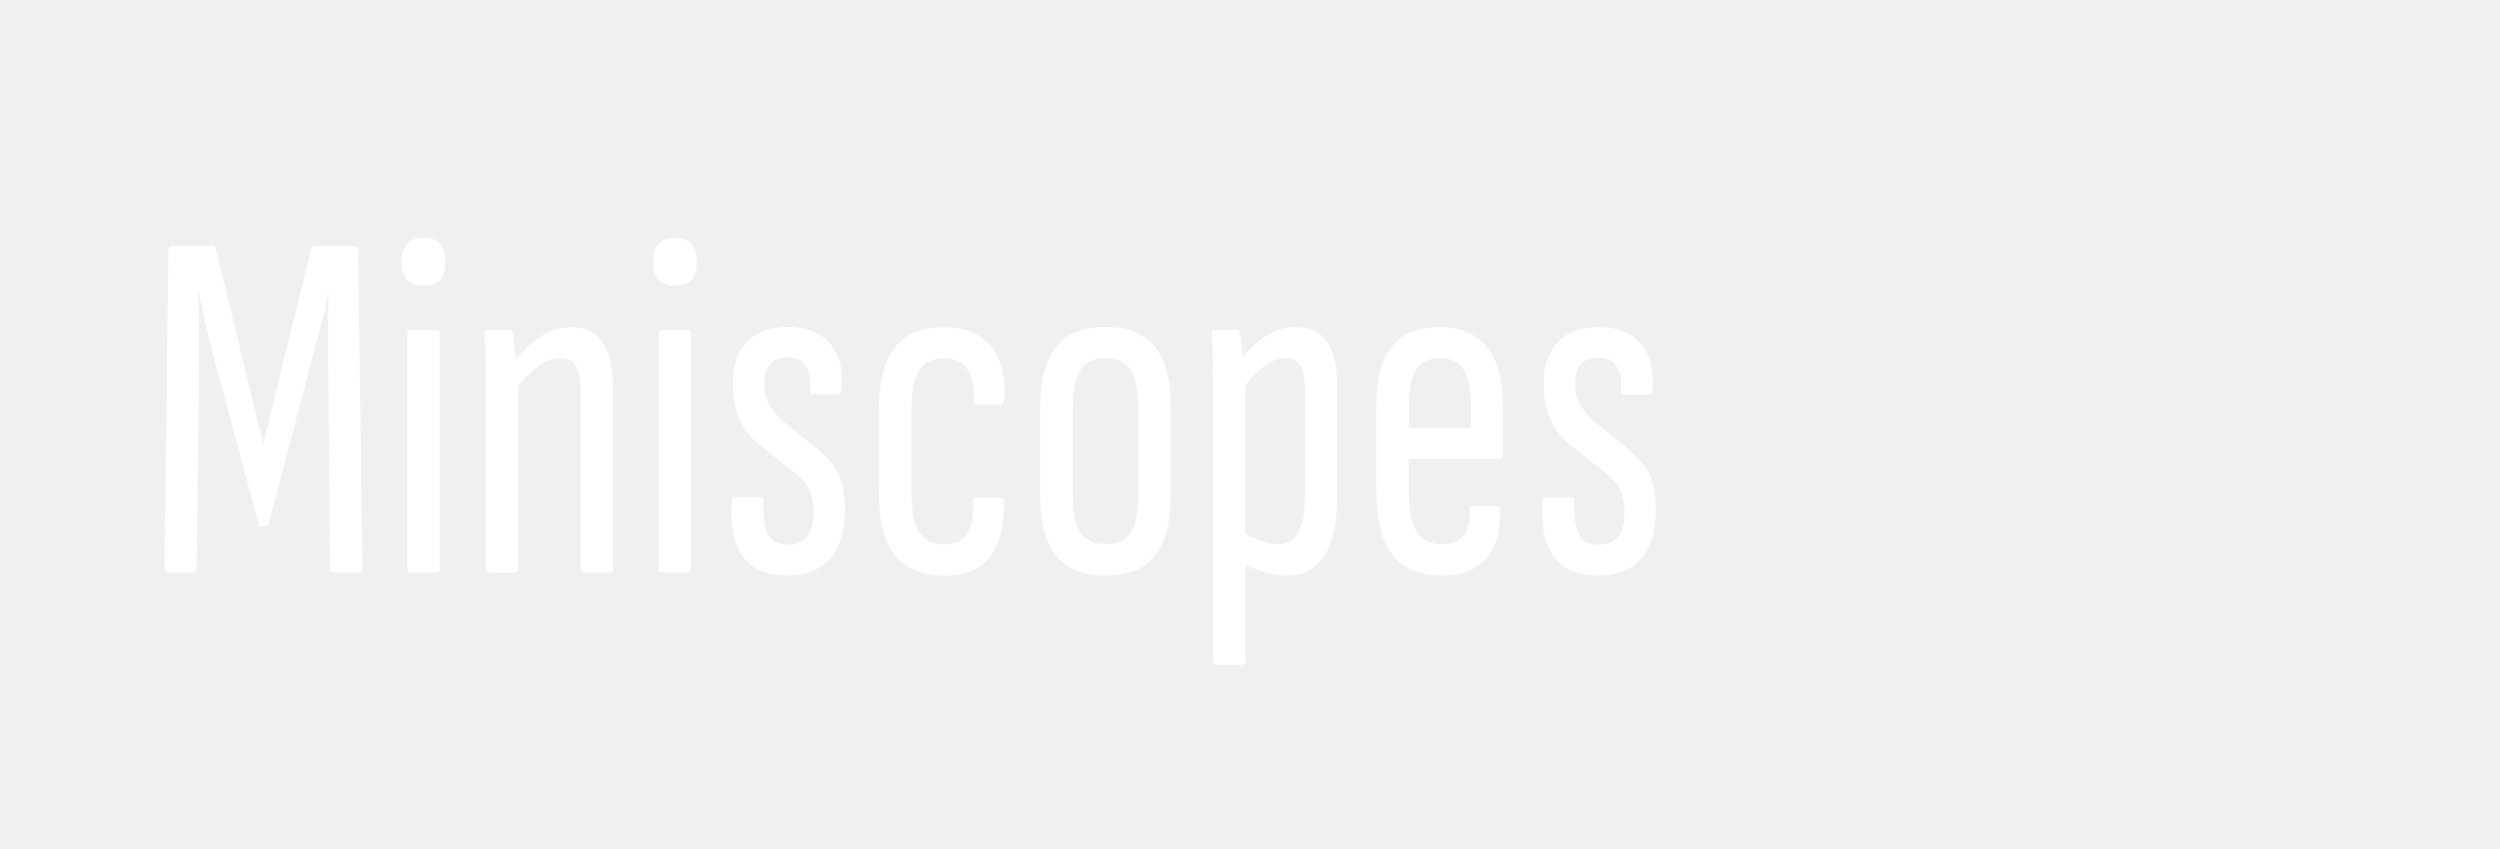
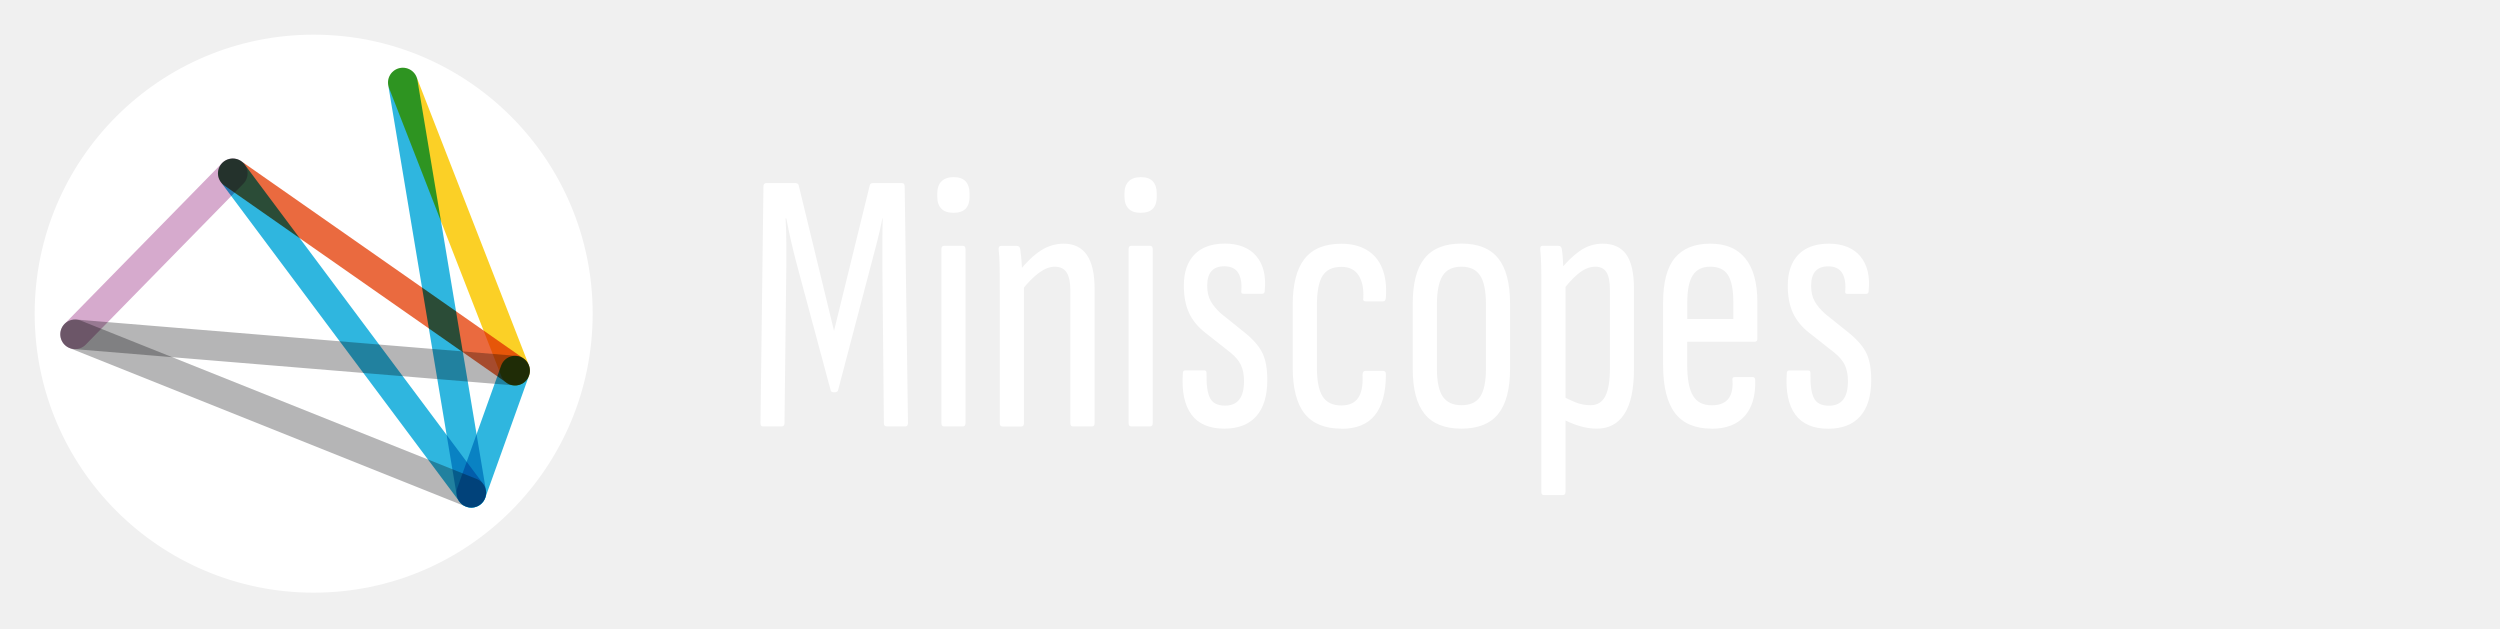
- <svg xmlns="http://www.w3.org/2000/svg" viewBox="0 0 225.58 76.549" version="1.1" id="svg19" width="225.58" height="76.549">
+ <svg xmlns="http://www.w3.org/2000/svg" viewBox="0 0 302.87 76.1" version="1.1" id="svg19">
  <defs id="defs1">
    <style id="style1">
      .cls-1 {
        stroke: #ea6a3f;
      }

      .cls-1, .cls-2, .cls-3, .cls-4, .cls-5 {
        fill: none;
        mix-blend-mode: multiply;
        stroke-linecap: round;
        stroke-miterlimit: 10;
        stroke-width: 3.59px;
      }

      .cls-2 {
        stroke: #2fb6df;
      }

      .cls-6 {
        isolation: isolate;
      }

      .cls-3 {
        stroke: #fbd026;
      }

      .cls-4 {
        stroke: #d6aacd;
      }

      .cls-7 {
        fill: #fff;
        stroke-width: 0px;
      }

      .cls-5 {
        stroke: #b5b5b6;
      }
    </style>
  </defs>
-   <g class="cls-6" id="g19" transform="translate(-77.29026)">
+   <g class="cls-6" id="g19">
    <g id="Miniscope">
      <g id="g12">
-         <path class="cls-7" d="m 92.4,51.66 c -0.18,0 -0.27,-0.13 -0.27,-0.41 l 0.36,-28.66 c 0,-0.27 0.12,-0.41 0.36,-0.41 h 3.51 c 0.24,0 0.38,0.11 0.41,0.31 l 4.27,17.59 4.32,-17.59 c 0.03,-0.21 0.17,-0.31 0.41,-0.31 h 3.51 c 0.21,0 0.32,0.14 0.32,0.41 l 0.4,28.66 c 0,0.27 -0.11,0.41 -0.31,0.41 h -2.25 c -0.24,0 -0.36,-0.13 -0.36,-0.41 l -0.18,-18.9 v -2.88 c 0,-1.05 0.01,-2.05 0.04,-3.02 h -0.04 c -0.18,0.93 -0.39,1.86 -0.63,2.79 -0.24,0.93 -0.48,1.85 -0.72,2.75 l -4,15.21 c -0.03,0.21 -0.17,0.32 -0.4,0.32 h -0.18 c -0.21,0 -0.33,-0.11 -0.36,-0.32 l -4.1,-15.25 c -0.24,-0.9 -0.46,-1.81 -0.67,-2.72 -0.21,-0.91 -0.41,-1.84 -0.58,-2.77 h -0.09 c 0.06,0.96 0.09,1.96 0.09,2.99 v 2.86 l -0.22,18.94 c 0,0.27 -0.11,0.41 -0.32,0.41 h -2.29 z" id="path1" />
-         <path class="cls-7" d="m 115.53,25.78 c -0.66,0 -1.16,-0.16 -1.48,-0.5 -0.33,-0.33 -0.5,-0.81 -0.5,-1.44 v -0.4 c 0,-0.63 0.16,-1.12 0.5,-1.46 0.33,-0.34 0.82,-0.52 1.48,-0.52 0.66,0 1.15,0.17 1.46,0.52 0.31,0.35 0.47,0.83 0.47,1.46 v 0.4 c 0,0.63 -0.16,1.11 -0.47,1.44 -0.32,0.33 -0.8,0.5 -1.46,0.5 z m -1.17,25.88 c -0.21,0 -0.31,-0.13 -0.31,-0.41 V 30.19 c 0,-0.27 0.1,-0.41 0.31,-0.41 h 2.29 c 0.21,0 0.32,0.14 0.32,0.41 v 21.06 c 0,0.27 -0.11,0.41 -0.32,0.41 z" id="path2" />
-         <path class="cls-7" d="m 121.43,51.66 c -0.21,0 -0.31,-0.13 -0.31,-0.41 V 35.19 c 0,-1.26 0,-2.29 -0.02,-3.08 -0.02,-0.79 -0.05,-1.4 -0.11,-1.82 -0.03,-0.33 0.06,-0.5 0.27,-0.5 h 1.93 c 0.24,0 0.38,0.14 0.41,0.41 0.09,0.57 0.16,1.29 0.2,2.16 0.05,0.87 0.07,1.53 0.07,1.98 l 0.18,0.27 v 16.65 c 0,0.27 -0.11,0.41 -0.32,0.41 h -2.29 z m 8.55,0 c -0.21,0 -0.31,-0.13 -0.31,-0.41 V 35.19 c 0,-0.99 -0.15,-1.72 -0.45,-2.18 -0.3,-0.46 -0.78,-0.7 -1.44,-0.7 -0.6,0 -1.24,0.25 -1.91,0.74 -0.67,0.49 -1.39,1.22 -2.14,2.18 l -0.22,-2.43 c 0.87,-1.08 1.73,-1.9 2.59,-2.45 0.85,-0.55 1.78,-0.83 2.77,-0.83 1.23,0 2.16,0.45 2.79,1.35 0.63,0.9 0.95,2.28 0.95,4.14 v 16.24 c 0,0.27 -0.11,0.41 -0.31,0.41 H 130 Z" id="path3" />
-         <path class="cls-7" d="m 138.21,25.78 c -0.66,0 -1.16,-0.16 -1.48,-0.5 -0.33,-0.33 -0.5,-0.81 -0.5,-1.44 v -0.4 c 0,-0.63 0.16,-1.12 0.5,-1.46 0.33,-0.34 0.82,-0.52 1.48,-0.52 0.66,0 1.15,0.17 1.46,0.52 0.31,0.35 0.47,0.83 0.47,1.46 v 0.4 c 0,0.63 -0.16,1.11 -0.47,1.44 -0.32,0.33 -0.8,0.5 -1.46,0.5 z m -1.17,25.88 c -0.21,0 -0.31,-0.13 -0.31,-0.41 V 30.19 c 0,-0.27 0.1,-0.41 0.31,-0.41 h 2.29 c 0.21,0 0.32,0.14 0.32,0.41 v 21.06 c 0,0.27 -0.11,0.41 -0.32,0.41 z" id="path4" />
-         <path class="cls-7" d="m 148.34,51.93 c -1.83,0 -3.17,-0.57 -4,-1.71 -0.84,-1.14 -1.19,-2.8 -1.04,-4.99 0,-0.24 0.1,-0.36 0.31,-0.36 h 2.29 c 0.18,0 0.27,0.11 0.27,0.31 -0.03,1.44 0.11,2.46 0.43,3.06 0.31,0.6 0.92,0.9 1.82,0.9 1.53,0 2.29,-0.99 2.29,-2.97 0,-0.78 -0.13,-1.43 -0.38,-1.96 -0.25,-0.52 -0.68,-1.03 -1.28,-1.51 l -2.97,-2.34 c -0.93,-0.72 -1.61,-1.54 -2.03,-2.45 -0.42,-0.91 -0.63,-2.02 -0.63,-3.31 0,-1.62 0.43,-2.87 1.28,-3.76 0.86,-0.88 2.09,-1.33 3.71,-1.33 1.62,0 2.95,0.51 3.8,1.53 0.85,1.02 1.19,2.42 1.01,4.19 0,0.24 -0.11,0.36 -0.31,0.36 h -2.25 c -0.06,0 -0.13,-0.01 -0.2,-0.04 -0.08,-0.03 -0.1,-0.16 -0.07,-0.41 0.06,-0.9 -0.08,-1.6 -0.4,-2.11 -0.33,-0.51 -0.89,-0.77 -1.67,-0.77 -1.38,0 -2.07,0.78 -2.07,2.34 0,0.75 0.14,1.38 0.43,1.89 0.28,0.51 0.71,1.02 1.28,1.53 l 2.92,2.34 c 1.02,0.84 1.72,1.67 2.09,2.47 0.38,0.81 0.56,1.88 0.56,3.2 0,1.92 -0.44,3.38 -1.33,4.39 -0.89,1 -2.18,1.51 -3.89,1.51 z" id="path5" />
+         <path class="cls-7" d="M92.4,51.66c-.18,0-.27-.13-.27-.41l.36-28.66c0-.27.12-.41.36-.41h3.51c.24,0,.38.11.41.31l4.27,17.59,4.32-17.59c.03-.21.17-.31.41-.31h3.51c.21,0,.32.14.32.41l.4,28.66c0,.27-.11.41-.31.41h-2.25c-.24,0-.36-.13-.36-.41l-.18-18.9v-2.88c0-1.05.01-2.05.04-3.02h-.04c-.18.93-.39,1.86-.63,2.79-.24.93-.48,1.85-.72,2.75l-4,15.21c-.03.21-.17.32-.4.32h-.18c-.21,0-.33-.11-.36-.32l-4.1-15.25c-.24-.9-.46-1.81-.67-2.72-.21-.91-.41-1.84-.58-2.77h-.09c.06.96.09,1.96.09,2.99v2.86l-.22,18.94c0,.27-.11.41-.32.41h-2.29Z" id="path1" />
+         <path class="cls-7" d="M115.53,25.78c-.66,0-1.16-.16-1.48-.5-.33-.33-.5-.81-.5-1.44v-.4c0-.63.16-1.12.5-1.46.33-.34.82-.52,1.48-.52s1.15.17,1.46.52c.31.35.47.83.47,1.46v.4c0,.63-.16,1.11-.47,1.44-.32.33-.8.5-1.46.5ZM114.36,51.66c-.21,0-.31-.13-.31-.41v-21.06c0-.27.1-.41.31-.41h2.29c.21,0,.32.14.32.41v21.06c0,.27-.11.41-.32.41h-2.29Z" id="path2" />
+         <path class="cls-7" d="M121.43,51.66c-.21,0-.31-.13-.31-.41v-16.06c0-1.26,0-2.29-.02-3.08-.02-.79-.05-1.4-.11-1.82-.03-.33.06-.5.27-.5h1.93c.24,0,.38.14.41.41.09.57.16,1.29.2,2.16.05.87.07,1.53.07,1.98l.18.27v16.65c0,.27-.11.41-.32.41h-2.29ZM129.98,51.66c-.21,0-.31-.13-.31-.41v-16.06c0-.99-.15-1.72-.45-2.18-.3-.46-.78-.7-1.44-.7-.6,0-1.24.25-1.91.74s-1.39,1.22-2.14,2.18l-.22-2.43c.87-1.08,1.73-1.9,2.59-2.45.85-.55,1.78-.83,2.77-.83,1.23,0,2.16.45,2.79,1.35.63.9.95,2.28.95,4.14v16.24c0,.27-.11.41-.31.41h-2.3Z" id="path3" />
+         <path class="cls-7" d="M138.21,25.78c-.66,0-1.16-.16-1.48-.5-.33-.33-.5-.81-.5-1.44v-.4c0-.63.16-1.12.5-1.46.33-.34.82-.52,1.48-.52s1.15.17,1.46.52c.31.35.47.83.47,1.46v.4c0,.63-.16,1.11-.47,1.44-.32.33-.8.5-1.46.5ZM137.04,51.66c-.21,0-.31-.13-.31-.41v-21.06c0-.27.1-.41.31-.41h2.29c.21,0,.32.14.32.41v21.06c0,.27-.11.41-.32.41h-2.29Z" id="path4" />
+         <path class="cls-7" d="M148.34,51.93c-1.83,0-3.17-.57-4-1.71-.84-1.14-1.19-2.8-1.04-4.99,0-.24.1-.36.31-.36h2.29c.18,0,.27.11.27.31-.03,1.44.11,2.46.43,3.06.31.6.92.9,1.82.9,1.53,0,2.29-.99,2.29-2.97,0-.78-.13-1.43-.38-1.96-.25-.52-.68-1.03-1.28-1.51l-2.97-2.34c-.93-.72-1.61-1.54-2.03-2.45s-.63-2.02-.63-3.31c0-1.62.43-2.87,1.28-3.76.86-.88,2.09-1.33,3.71-1.33s2.95.51,3.8,1.53c.85,1.02,1.19,2.42,1.01,4.19,0,.24-.11.36-.31.36h-2.25c-.06,0-.13-.01-.2-.04-.08-.03-.1-.16-.07-.41.06-.9-.08-1.6-.4-2.11-.33-.51-.89-.77-1.67-.77-1.38,0-2.07.78-2.07,2.34,0,.75.14,1.38.43,1.89.28.51.71,1.02,1.28,1.53l2.92,2.34c1.02.84,1.72,1.67,2.09,2.47.38.81.56,1.88.56,3.2,0,1.92-.44,3.38-1.33,4.39-.89,1-2.18,1.51-3.89,1.51Z" id="path5" />
        <path class="cls-7" d="m 221.504,51.94 c -1.83,0 -3.17,-0.57 -4,-1.71 -0.84,-1.14 -1.19,-2.8 -1.04,-4.99 0,-0.24 0.1,-0.36 0.31,-0.36 h 2.29 c 0.18,0 0.27,0.11 0.27,0.31 -0.03,1.44 0.11,2.46 0.43,3.06 0.31,0.6 0.92,0.9 1.82,0.9 1.53,0 2.29,-0.99 2.29,-2.97 0,-0.78 -0.13,-1.43 -0.38,-1.96 -0.25,-0.52 -0.68,-1.03 -1.28,-1.51 l -2.97,-2.34 c -0.93,-0.72 -1.61,-1.54 -2.03,-2.45 -0.42,-0.91 -0.63,-2.02 -0.63,-3.31 0,-1.62 0.43,-2.87 1.28,-3.76 0.86,-0.88 2.09,-1.33 3.71,-1.33 1.62,0 2.95,0.51 3.8,1.53 0.85,1.02 1.19,2.42 1.01,4.19 0,0.24 -0.11,0.36 -0.31,0.36 h -2.25 c -0.06,0 -0.13,-0.01 -0.2,-0.04 -0.08,-0.03 -0.1,-0.16 -0.07,-0.41 0.06,-0.9 -0.08,-1.6 -0.4,-2.11 -0.33,-0.51 -0.89,-0.77 -1.67,-0.77 -1.38,0 -2.07,0.78 -2.07,2.34 0,0.75 0.14,1.38 0.43,1.89 0.28,0.51 0.71,1.02 1.28,1.53 l 2.92,2.34 c 1.02,0.84 1.72,1.67 2.09,2.47 0.38,0.81 0.56,1.88 0.56,3.2 0,1.92 -0.44,3.38 -1.33,4.39 -0.89,1 -2.18,1.51 -3.89,1.51 z" id="path5-8" style="fill:#ffffff;stroke-width:0px" />
-         <path class="cls-7" d="m 162.51,51.93 c -2.01,0 -3.5,-0.61 -4.46,-1.82 -0.96,-1.21 -1.44,-3.08 -1.44,-5.6 v -7.6 c 0,-2.49 0.48,-4.34 1.44,-5.56 0.96,-1.22 2.44,-1.82 4.46,-1.82 1.23,0 2.26,0.26 3.1,0.77 0.84,0.51 1.46,1.25 1.84,2.21 0.39,0.96 0.54,2.11 0.45,3.46 0,0.36 -0.12,0.54 -0.36,0.54 h -2.11 c -0.12,0 -0.2,-0.04 -0.25,-0.11 -0.04,-0.07 -0.05,-0.17 -0.02,-0.29 0.06,-1.17 -0.13,-2.09 -0.58,-2.77 -0.45,-0.68 -1.14,-1.01 -2.07,-1.01 -1.05,0 -1.81,0.35 -2.27,1.06 -0.46,0.71 -0.7,1.91 -0.7,3.62 v 7.47 c 0,1.65 0.23,2.83 0.7,3.56 0.46,0.72 1.22,1.08 2.27,1.08 0.93,0 1.6,-0.3 2.02,-0.9 0.42,-0.6 0.6,-1.53 0.54,-2.79 0,-0.33 0.12,-0.5 0.36,-0.5 h 2.11 c 0.24,0 0.36,0.13 0.36,0.41 0,2.19 -0.44,3.84 -1.33,4.95 -0.89,1.11 -2.24,1.66 -4.07,1.66 z" id="path6" />
-         <path class="cls-7" d="m 177.05,51.93 c -2.01,0 -3.5,-0.59 -4.46,-1.78 -0.96,-1.18 -1.44,-3.01 -1.44,-5.47 V 36.8 c 0,-2.49 0.48,-4.33 1.44,-5.51 0.96,-1.19 2.44,-1.78 4.46,-1.78 2.02,0 3.49,0.59 4.45,1.78 0.96,1.19 1.44,3.02 1.44,5.51 v 7.88 c 0,2.46 -0.48,4.28 -1.44,5.47 -0.96,1.19 -2.45,1.78 -4.45,1.78 z m 0,-2.84 c 1.05,0 1.81,-0.34 2.27,-1.03 0.46,-0.69 0.7,-1.83 0.7,-3.42 V 36.9 c 0,-1.62 -0.23,-2.79 -0.7,-3.51 -0.47,-0.72 -1.22,-1.08 -2.27,-1.08 -1.05,0 -1.81,0.36 -2.27,1.08 -0.46,0.72 -0.7,1.89 -0.7,3.51 v 7.74 c 0,1.59 0.24,2.73 0.72,3.42 0.48,0.69 1.23,1.03 2.25,1.03 z" id="path7" />
-         <path class="cls-7" d="m 187.04,59.98 c -0.21,0 -0.31,-0.13 -0.31,-0.41 V 34.82 c 0,-1.08 0,-1.99 -0.02,-2.72 -0.02,-0.73 -0.05,-1.36 -0.11,-1.87 -0.03,-0.3 0.06,-0.45 0.27,-0.45 h 1.93 c 0.24,0 0.38,0.14 0.41,0.41 0.06,0.3 0.1,0.73 0.13,1.28 0.03,0.56 0.06,1.12 0.09,1.69 l 0.23,1.08 v 25.33 c 0,0.27 -0.11,0.41 -0.32,0.41 h -2.29 z m 6.43,-8.05 c -0.75,0 -1.5,-0.12 -2.25,-0.36 -0.75,-0.24 -1.41,-0.52 -1.98,-0.86 l -0.04,-2.75 c 0.51,0.27 1.06,0.53 1.64,0.77 0.58,0.24 1.21,0.36 1.87,0.36 0.78,0 1.37,-0.35 1.75,-1.06 0.38,-0.71 0.58,-1.85 0.58,-3.44 v -9.4 c 0,-1.05 -0.14,-1.79 -0.43,-2.23 -0.29,-0.43 -0.73,-0.65 -1.33,-0.65 -0.72,0 -1.43,0.3 -2.14,0.9 -0.71,0.6 -1.4,1.38 -2.09,2.34 l -0.23,-2.61 c 0.84,-1.08 1.69,-1.92 2.54,-2.52 0.85,-0.6 1.79,-0.9 2.81,-0.9 1.26,0 2.21,0.43 2.83,1.28 0.62,0.85 0.95,2.23 0.95,4.12 v 9.77 c 0,2.43 -0.38,4.25 -1.15,5.44 -0.77,1.2 -1.88,1.8 -3.35,1.8 z" id="path8" />
-         <path class="cls-7" d="m 207.38,51.93 c -2.01,0 -3.5,-0.63 -4.46,-1.89 -0.96,-1.26 -1.44,-3.21 -1.44,-5.85 v -7.51 c 0,-2.49 0.48,-4.3 1.44,-5.45 0.96,-1.14 2.38,-1.71 4.27,-1.71 1.89,0 3.28,0.59 4.25,1.78 0.97,1.19 1.46,2.95 1.46,5.29 v 4.45 c 0,0.24 -0.11,0.36 -0.31,0.36 h -8.19 v 2.75 c 0,1.74 0.23,3 0.7,3.78 0.46,0.78 1.22,1.17 2.27,1.17 0.9,0 1.56,-0.25 1.98,-0.74 0.42,-0.5 0.6,-1.24 0.54,-2.23 -0.06,-0.3 0.03,-0.45 0.27,-0.45 h 2.16 c 0.21,0 0.32,0.12 0.32,0.36 0.06,1.89 -0.37,3.35 -1.28,4.37 -0.92,1.02 -2.24,1.53 -3.98,1.53 z m -2.97,-13.28 h 5.58 v -2.02 c 0,-1.53 -0.22,-2.63 -0.65,-3.31 -0.44,-0.68 -1.15,-1.01 -2.14,-1.01 -0.99,0 -1.67,0.35 -2.12,1.04 -0.45,0.69 -0.67,1.79 -0.67,3.29 v 2.02 z" id="path9" />
+         <path class="cls-7" d="M162.51,51.93c-2.01,0-3.5-.61-4.46-1.82-.96-1.21-1.44-3.08-1.44-5.6v-7.6c0-2.49.48-4.34,1.44-5.56.96-1.22,2.44-1.82,4.46-1.82,1.23,0,2.26.26,3.1.77.84.51,1.46,1.25,1.84,2.21.39.96.54,2.11.45,3.46,0,.36-.12.54-.36.54h-2.11c-.12,0-.2-.04-.25-.11-.04-.07-.05-.17-.02-.29.06-1.17-.13-2.09-.58-2.77-.45-.68-1.14-1.01-2.07-1.01-1.05,0-1.81.35-2.27,1.06-.46.71-.7,1.91-.7,3.62v7.47c0,1.65.23,2.83.7,3.56.46.72,1.22,1.08,2.27,1.08.93,0,1.6-.3,2.02-.9.42-.6.6-1.53.54-2.79,0-.33.12-.5.36-.5h2.11c.24,0,.36.13.36.41,0,2.19-.44,3.84-1.33,4.95-.89,1.11-2.24,1.66-4.07,1.66Z" id="path6" />
+         <path class="cls-7" d="M177.05,51.93c-2.01,0-3.5-.59-4.46-1.78-.96-1.18-1.44-3.01-1.44-5.47v-7.88c0-2.49.48-4.33,1.44-5.51.96-1.19,2.44-1.78,4.46-1.78s3.49.59,4.45,1.78,1.44,3.02,1.44,5.51v7.88c0,2.46-.48,4.28-1.44,5.47-.96,1.19-2.45,1.78-4.45,1.78ZM177.05,49.09c1.05,0,1.81-.34,2.27-1.03.46-.69.7-1.83.7-3.42v-7.74c0-1.62-.23-2.79-.7-3.51-.47-.72-1.22-1.08-2.27-1.08s-1.81.36-2.27,1.08-.7,1.89-.7,3.51v7.74c0,1.59.24,2.73.72,3.42.48.69,1.23,1.03,2.25,1.03Z" id="path7" />
+         <path class="cls-7" d="M187.04,59.98c-.21,0-.31-.13-.31-.41v-24.75c0-1.08,0-1.99-.02-2.72-.02-.73-.05-1.36-.11-1.87-.03-.3.06-.45.27-.45h1.93c.24,0,.38.14.41.41.06.3.1.73.13,1.28.03.56.06,1.12.09,1.69l.23,1.08v25.33c0,.27-.11.41-.32.41h-2.29ZM193.47,51.93c-.75,0-1.5-.12-2.25-.36-.75-.24-1.41-.52-1.98-.86l-.04-2.75c.51.27,1.06.53,1.64.77s1.21.36,1.87.36c.78,0,1.37-.35,1.75-1.06s.58-1.85.58-3.44v-9.4c0-1.05-.14-1.79-.43-2.23-.29-.43-.73-.65-1.33-.65-.72,0-1.43.3-2.14.9-.71.6-1.4,1.38-2.09,2.34l-.23-2.61c.84-1.08,1.69-1.92,2.54-2.52.85-.6,1.79-.9,2.81-.9,1.26,0,2.21.43,2.83,1.28s.95,2.23.95,4.12v9.77c0,2.43-.38,4.25-1.15,5.44-.77,1.2-1.88,1.8-3.35,1.8Z" id="path8" />
+         <path class="cls-7" d="M207.38,51.93c-2.01,0-3.5-.63-4.46-1.89-.96-1.26-1.44-3.21-1.44-5.85v-7.51c0-2.49.48-4.3,1.44-5.45.96-1.14,2.38-1.71,4.27-1.71s3.28.59,4.25,1.78c.97,1.19,1.46,2.95,1.46,5.29v4.45c0,.24-.11.36-.31.36h-8.19v2.75c0,1.74.23,3,.7,3.78.46.78,1.22,1.17,2.27,1.17.9,0,1.56-.25,1.98-.74.42-.5.6-1.24.54-2.23-.06-.3.03-.45.27-.45h2.16c.21,0,.32.12.32.36.06,1.89-.37,3.35-1.28,4.37-.92,1.02-2.24,1.53-3.98,1.53ZM204.41,38.65h5.58v-2.02c0-1.53-.22-2.63-.65-3.31-.44-.68-1.15-1.01-2.14-1.01s-1.67.35-2.12,1.04c-.45.69-.67,1.79-.67,3.29v2.02Z" id="path9" />
      </g>
+     </g>
+     <g id="Circle">
+       <circle class="cls-7" cx="38" cy="38" r="33.8" id="circle12" />
+     </g>
+     <g id="Logo">
+       <line class="cls-2" x1="48.8" y1="10" x2="57.1" y2="59.7" id="line12" />
+       <line class="cls-2" x1="28.2" y1="21" x2="57.1" y2="59.7" id="line13" />
+       <line class="cls-4" x1="9.1" y1="40.5" x2="28.2" y2="21" id="line14" />
+       <line class="cls-5" x1="9.1" y1="40.5" x2="57.1" y2="59.7" id="line15" />
+       <line class="cls-2" x1="57.1" y1="59.7" x2="62.4" y2="44.9" id="line16" />
+       <line class="cls-1" x1="28.2" y1="21" x2="62.4" y2="44.9" id="line17" />
+       <line class="cls-5" x1="9.1" y1="40.5" x2="62.4" y2="44.9" id="line18" />
+       <line class="cls-3" x1="48.8" y1="10" x2="62.4" y2="44.9" id="line19" />
    </g>
  </g>
</svg>
